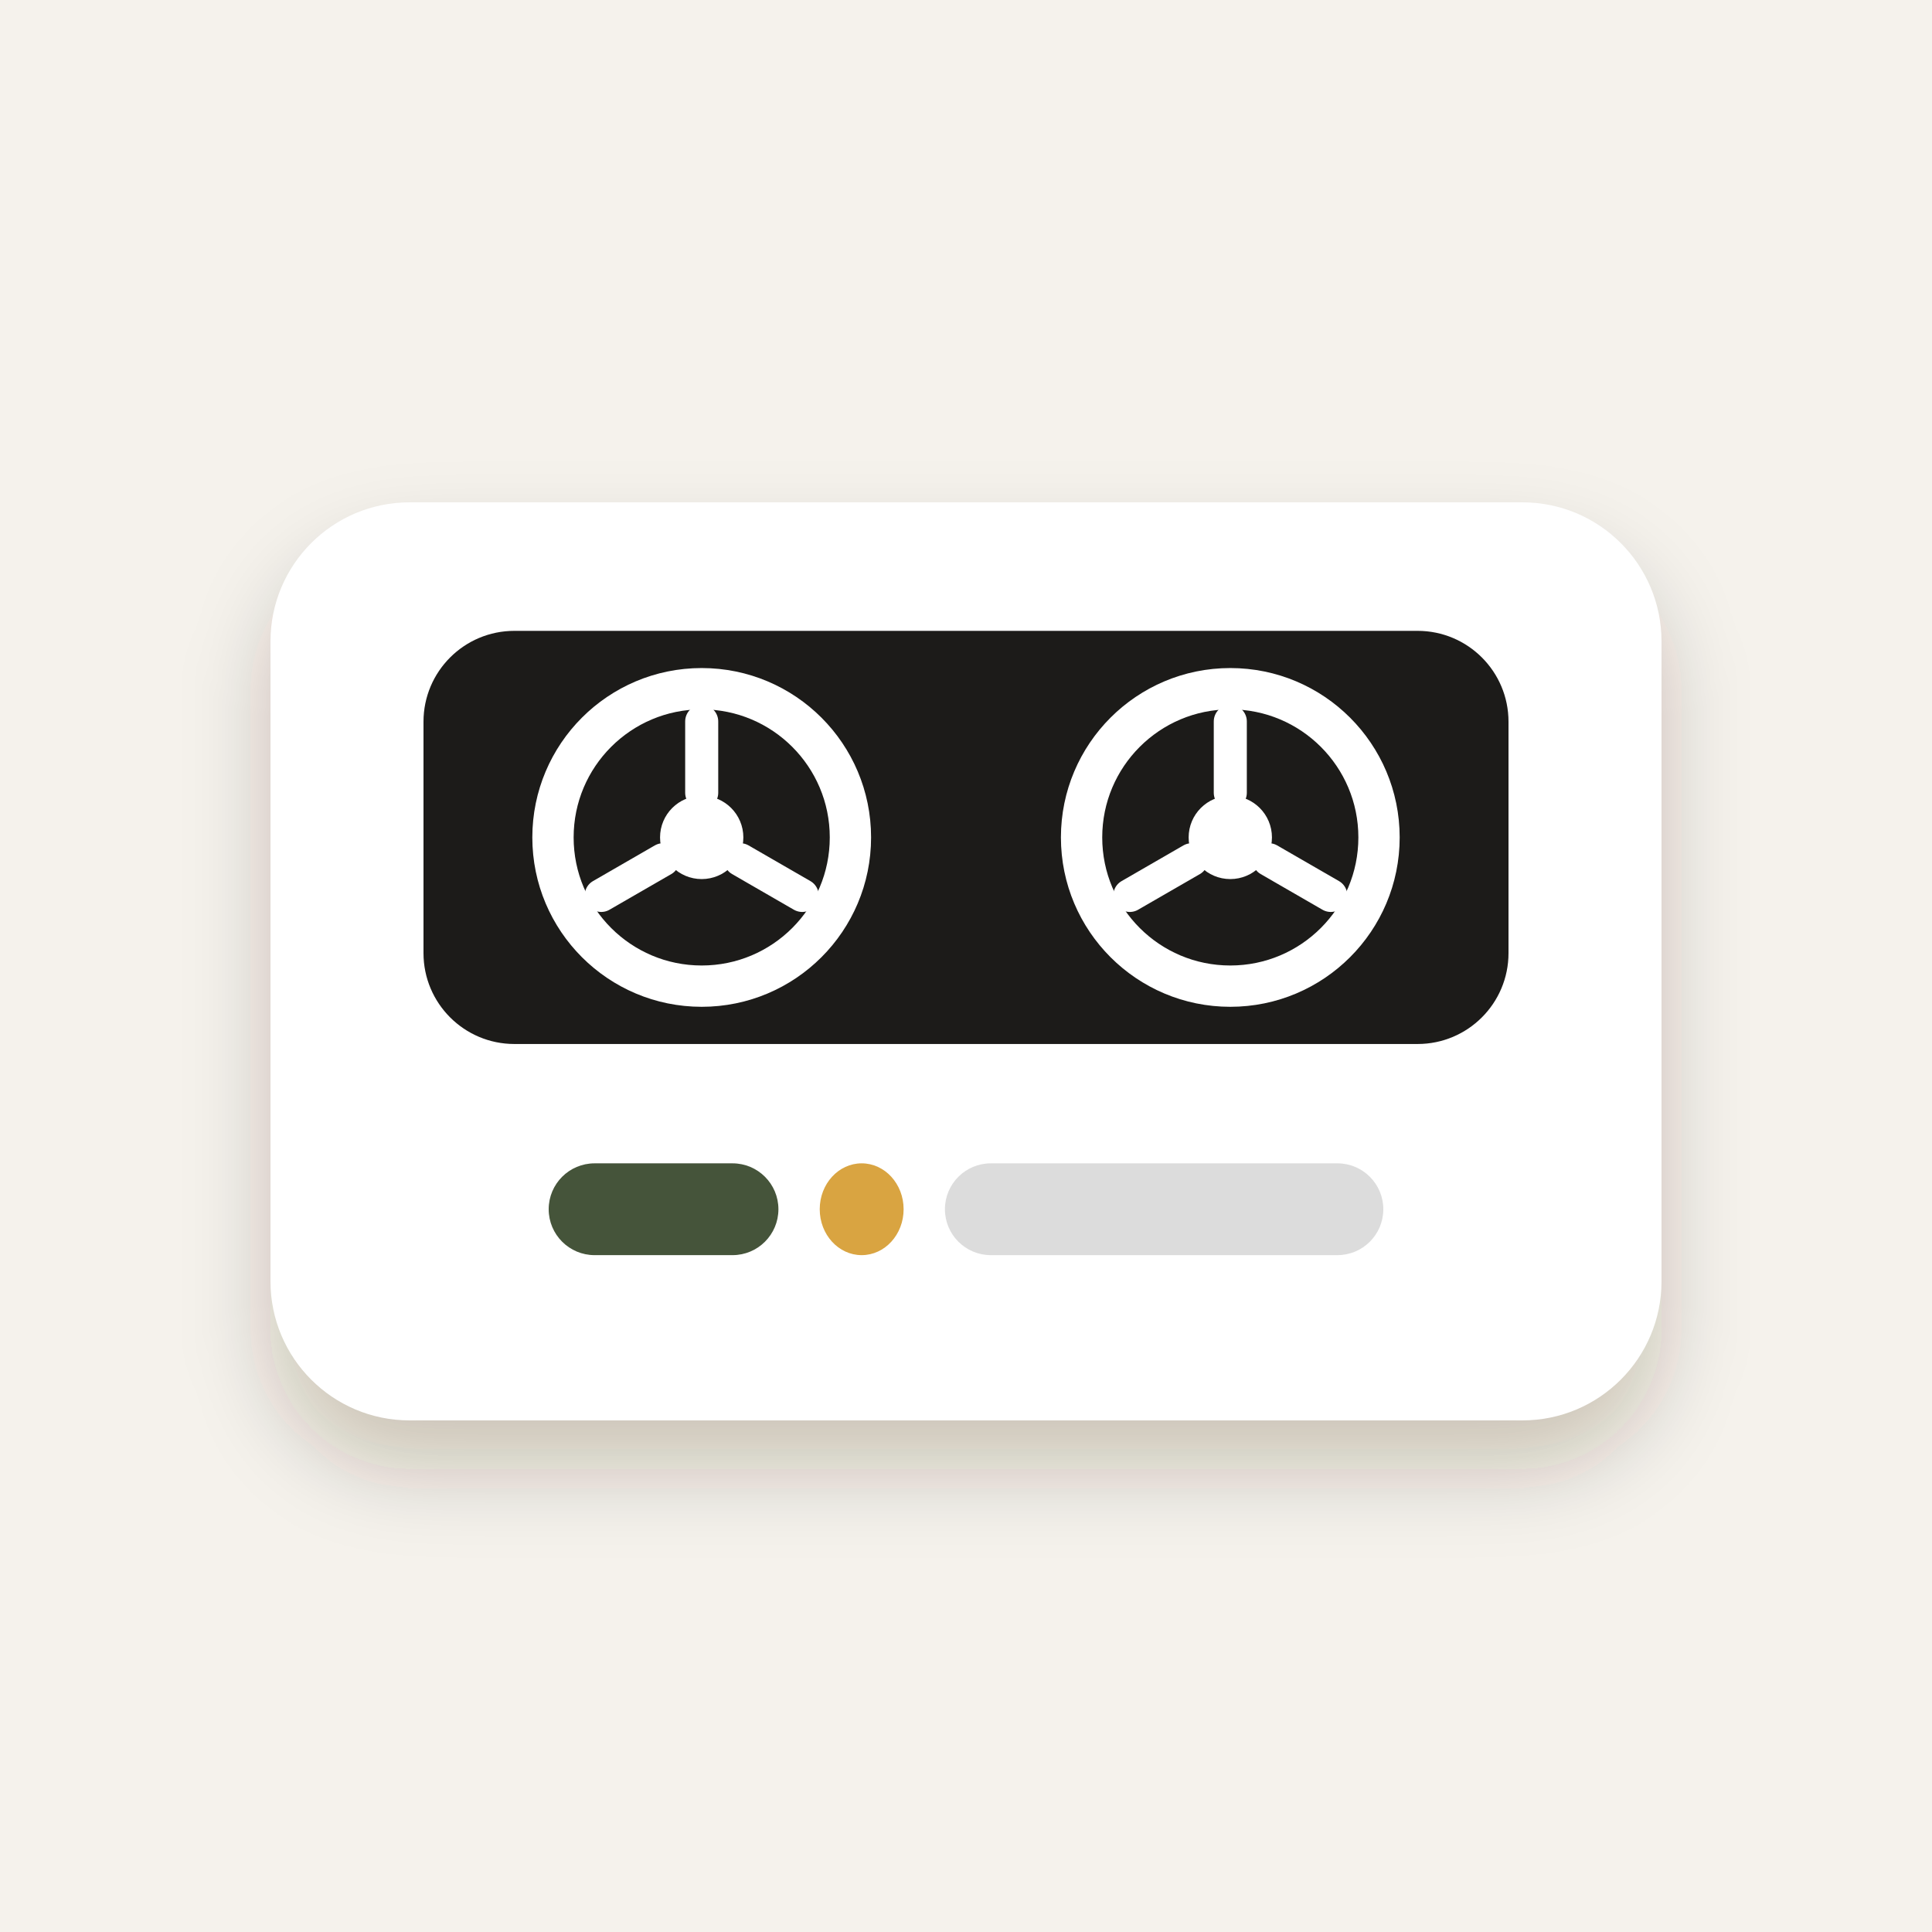
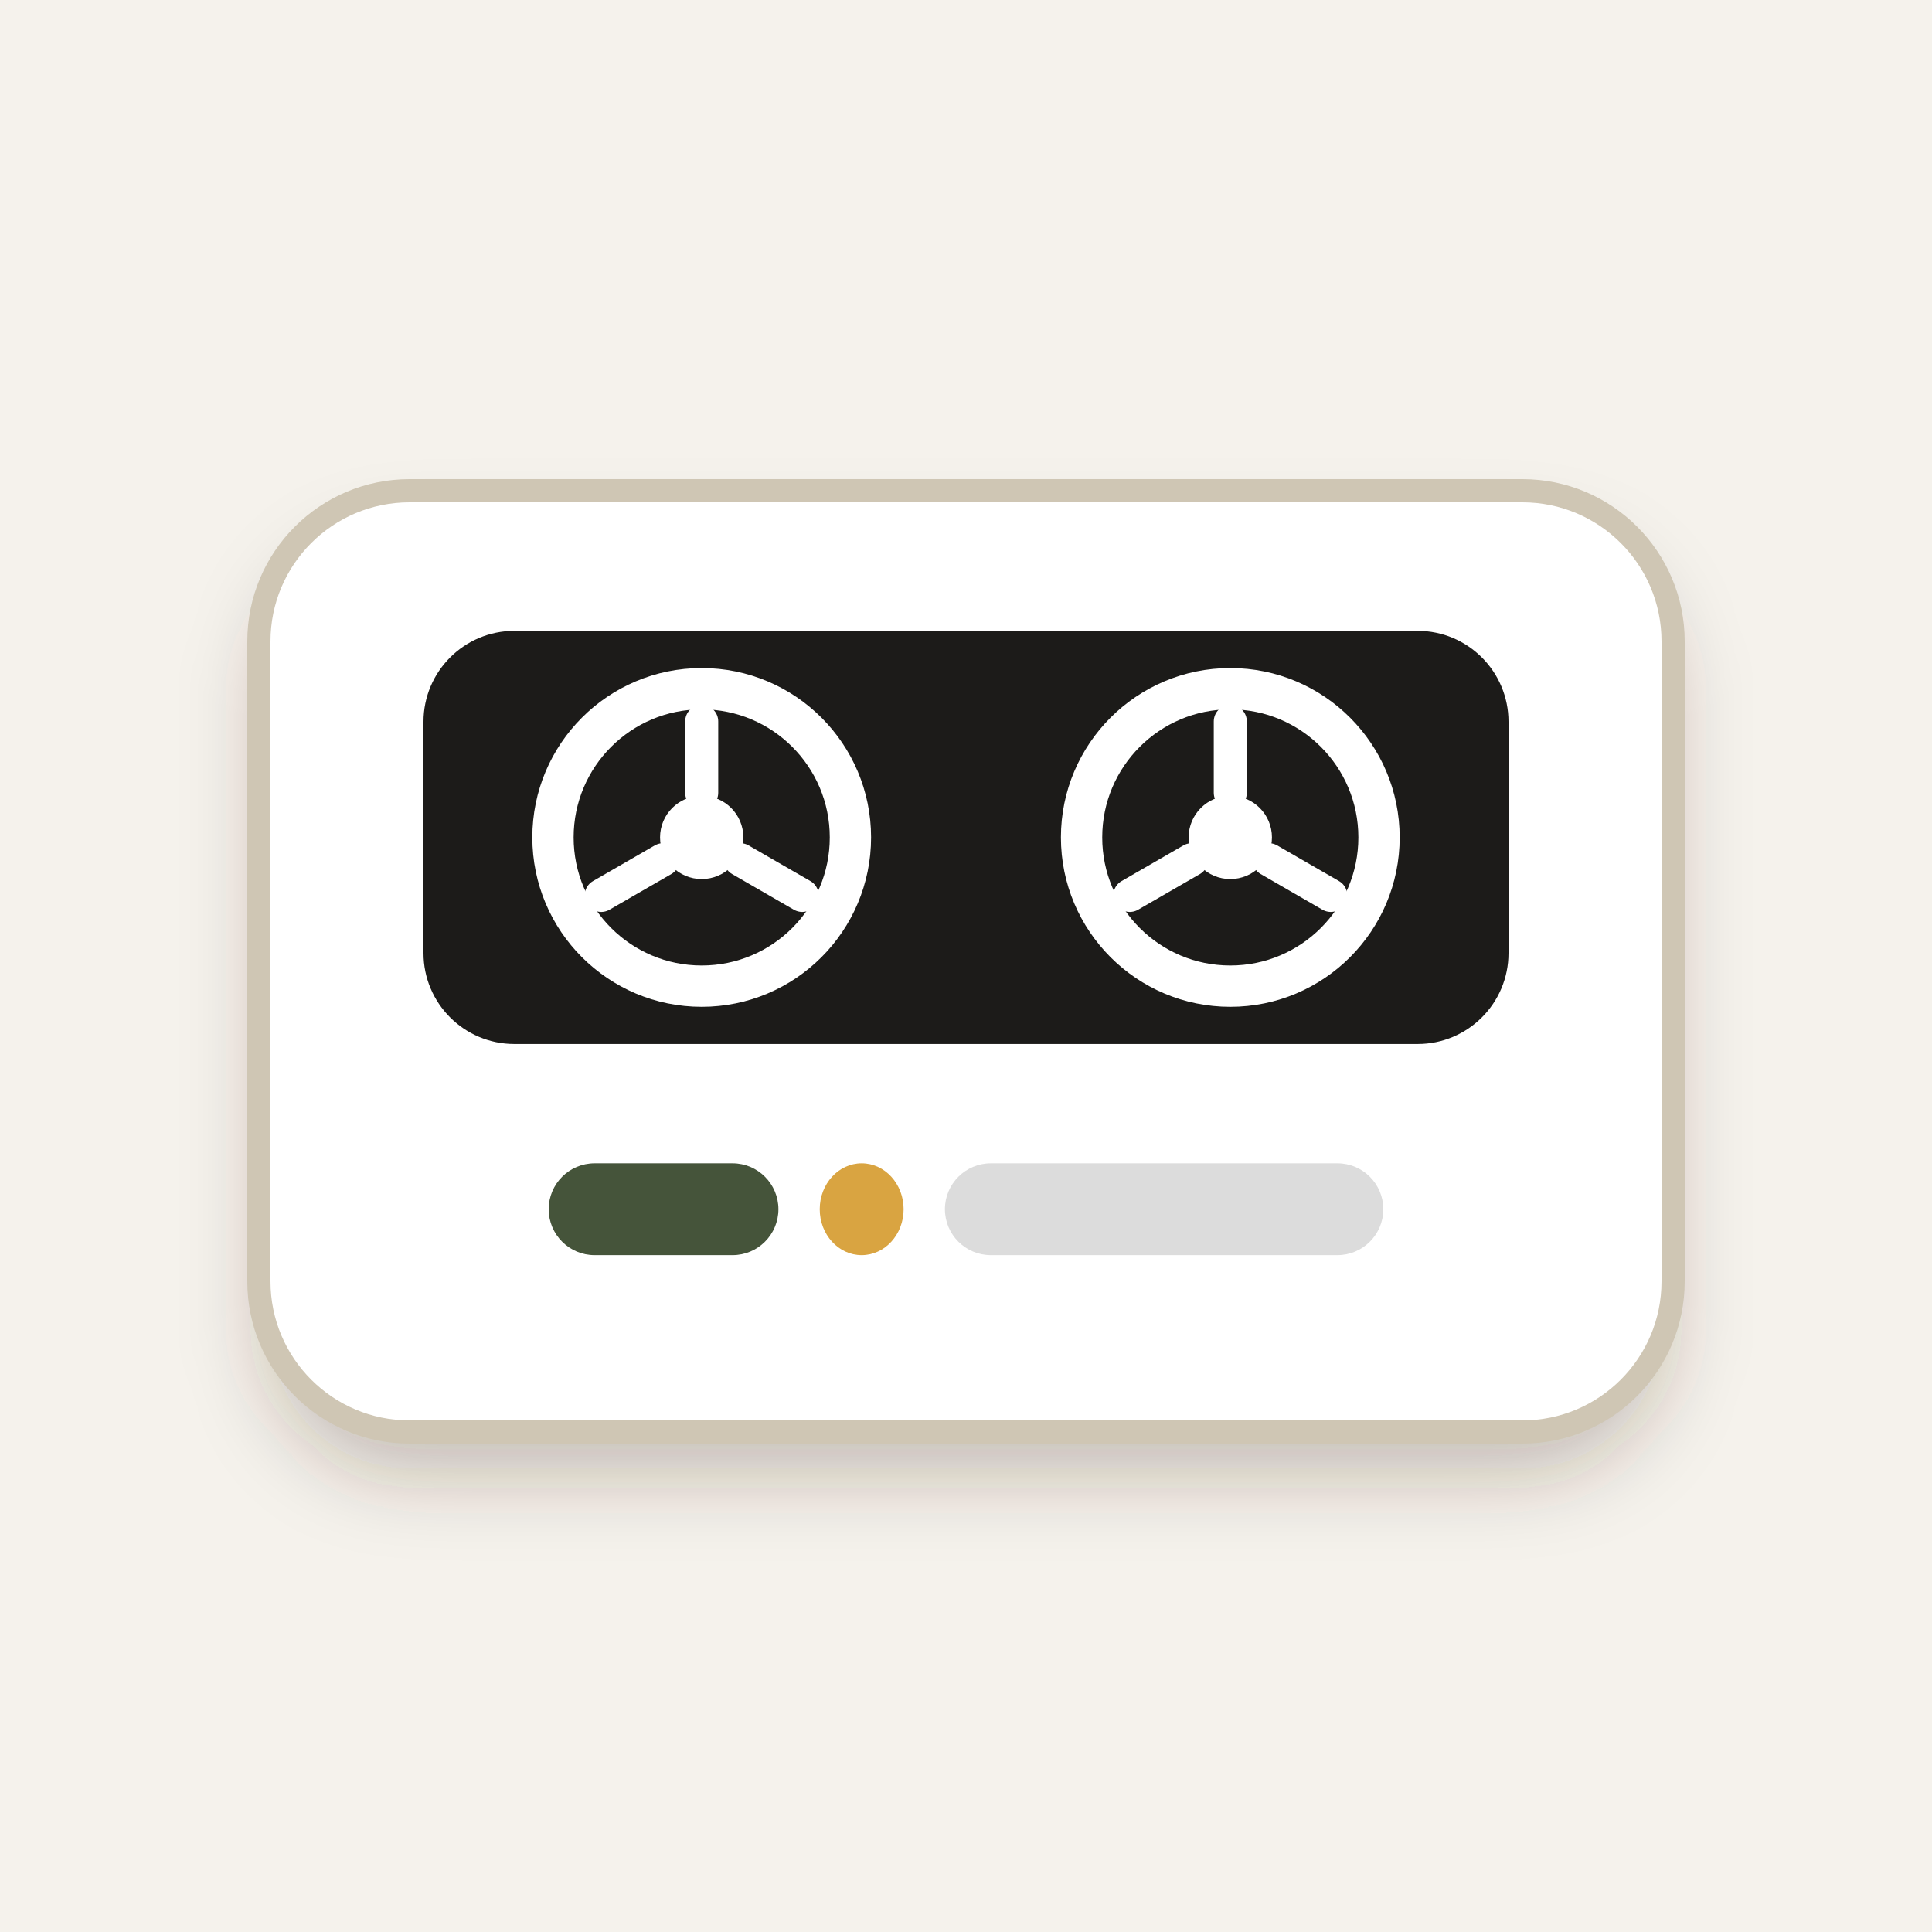
<svg xmlns="http://www.w3.org/2000/svg" viewBox="0 0 100 100" width="1024" height="1024">
  <defs>
    <filter id="soft" x="-20%" y="-20%" width="140%" height="160%">
      <feGaussianBlur stdDeviation="2.2" />
    </filter>
  </defs>
  <rect width="100" height="100" fill="#F5F2EC" />
-   <rect x="14" y="28.5" width="72" height="47.52" rx="7.2" fill="rgba(60,45,20,.22)" filter="url(#soft)" />
+   <rect x="14" y="28.5" width="72" height="47.52" rx="7.2" fill="rgba(60,45,20,.3)" filter="url(#soft)" />
+   <rect x="14" y="26" width="72" height="47.52" rx="7.2" fill="none" stroke="#CFC6B4" stroke-width="2.4" />
  <rect x="14" y="26" width="72" height="47.52" rx="7.2" fill="#FFFFFF" />
  <rect x="21.92" y="32.653" width="56.16" height="21.384" rx="4.704" fill="#1C1B19" />
  <circle cx="36.32" cy="43.345" r="7.698" fill="none" stroke="#FFFFFF" stroke-width="2.138" />
  <circle cx="36.32" cy="43.345" r="2.156" fill="#FFFFFF" />
  <path d="M36.32 41.035L36.32 37.34M38.32 44.5L41.52 46.347M34.32 44.5L31.12 46.347" stroke="#FFFFFF" stroke-width="1.711" stroke-linecap="round" />
  <circle cx="63.68" cy="43.345" r="7.698" fill="none" stroke="#FFFFFF" stroke-width="2.138" />
  <circle cx="63.68" cy="43.345" r="2.156" fill="#FFFFFF" />
  <path d="M63.68 41.035L63.68 37.34M65.68 44.5L68.88 46.347M61.68 44.5L58.48 46.347" stroke="#FFFFFF" stroke-width="1.711" stroke-linecap="round" />
  <rect x="28.4" y="60.214" width="11.891" height="4.752" rx="2.376" fill="#45543A" />
  <rect x="42.429" y="60.214" width="4.342" height="4.752" rx="2.376" fill="#D9A441" />
  <rect x="48.909" y="60.214" width="22.691" height="4.752" rx="2.376" fill="rgba(0,0,0,.14)" />
</svg>
